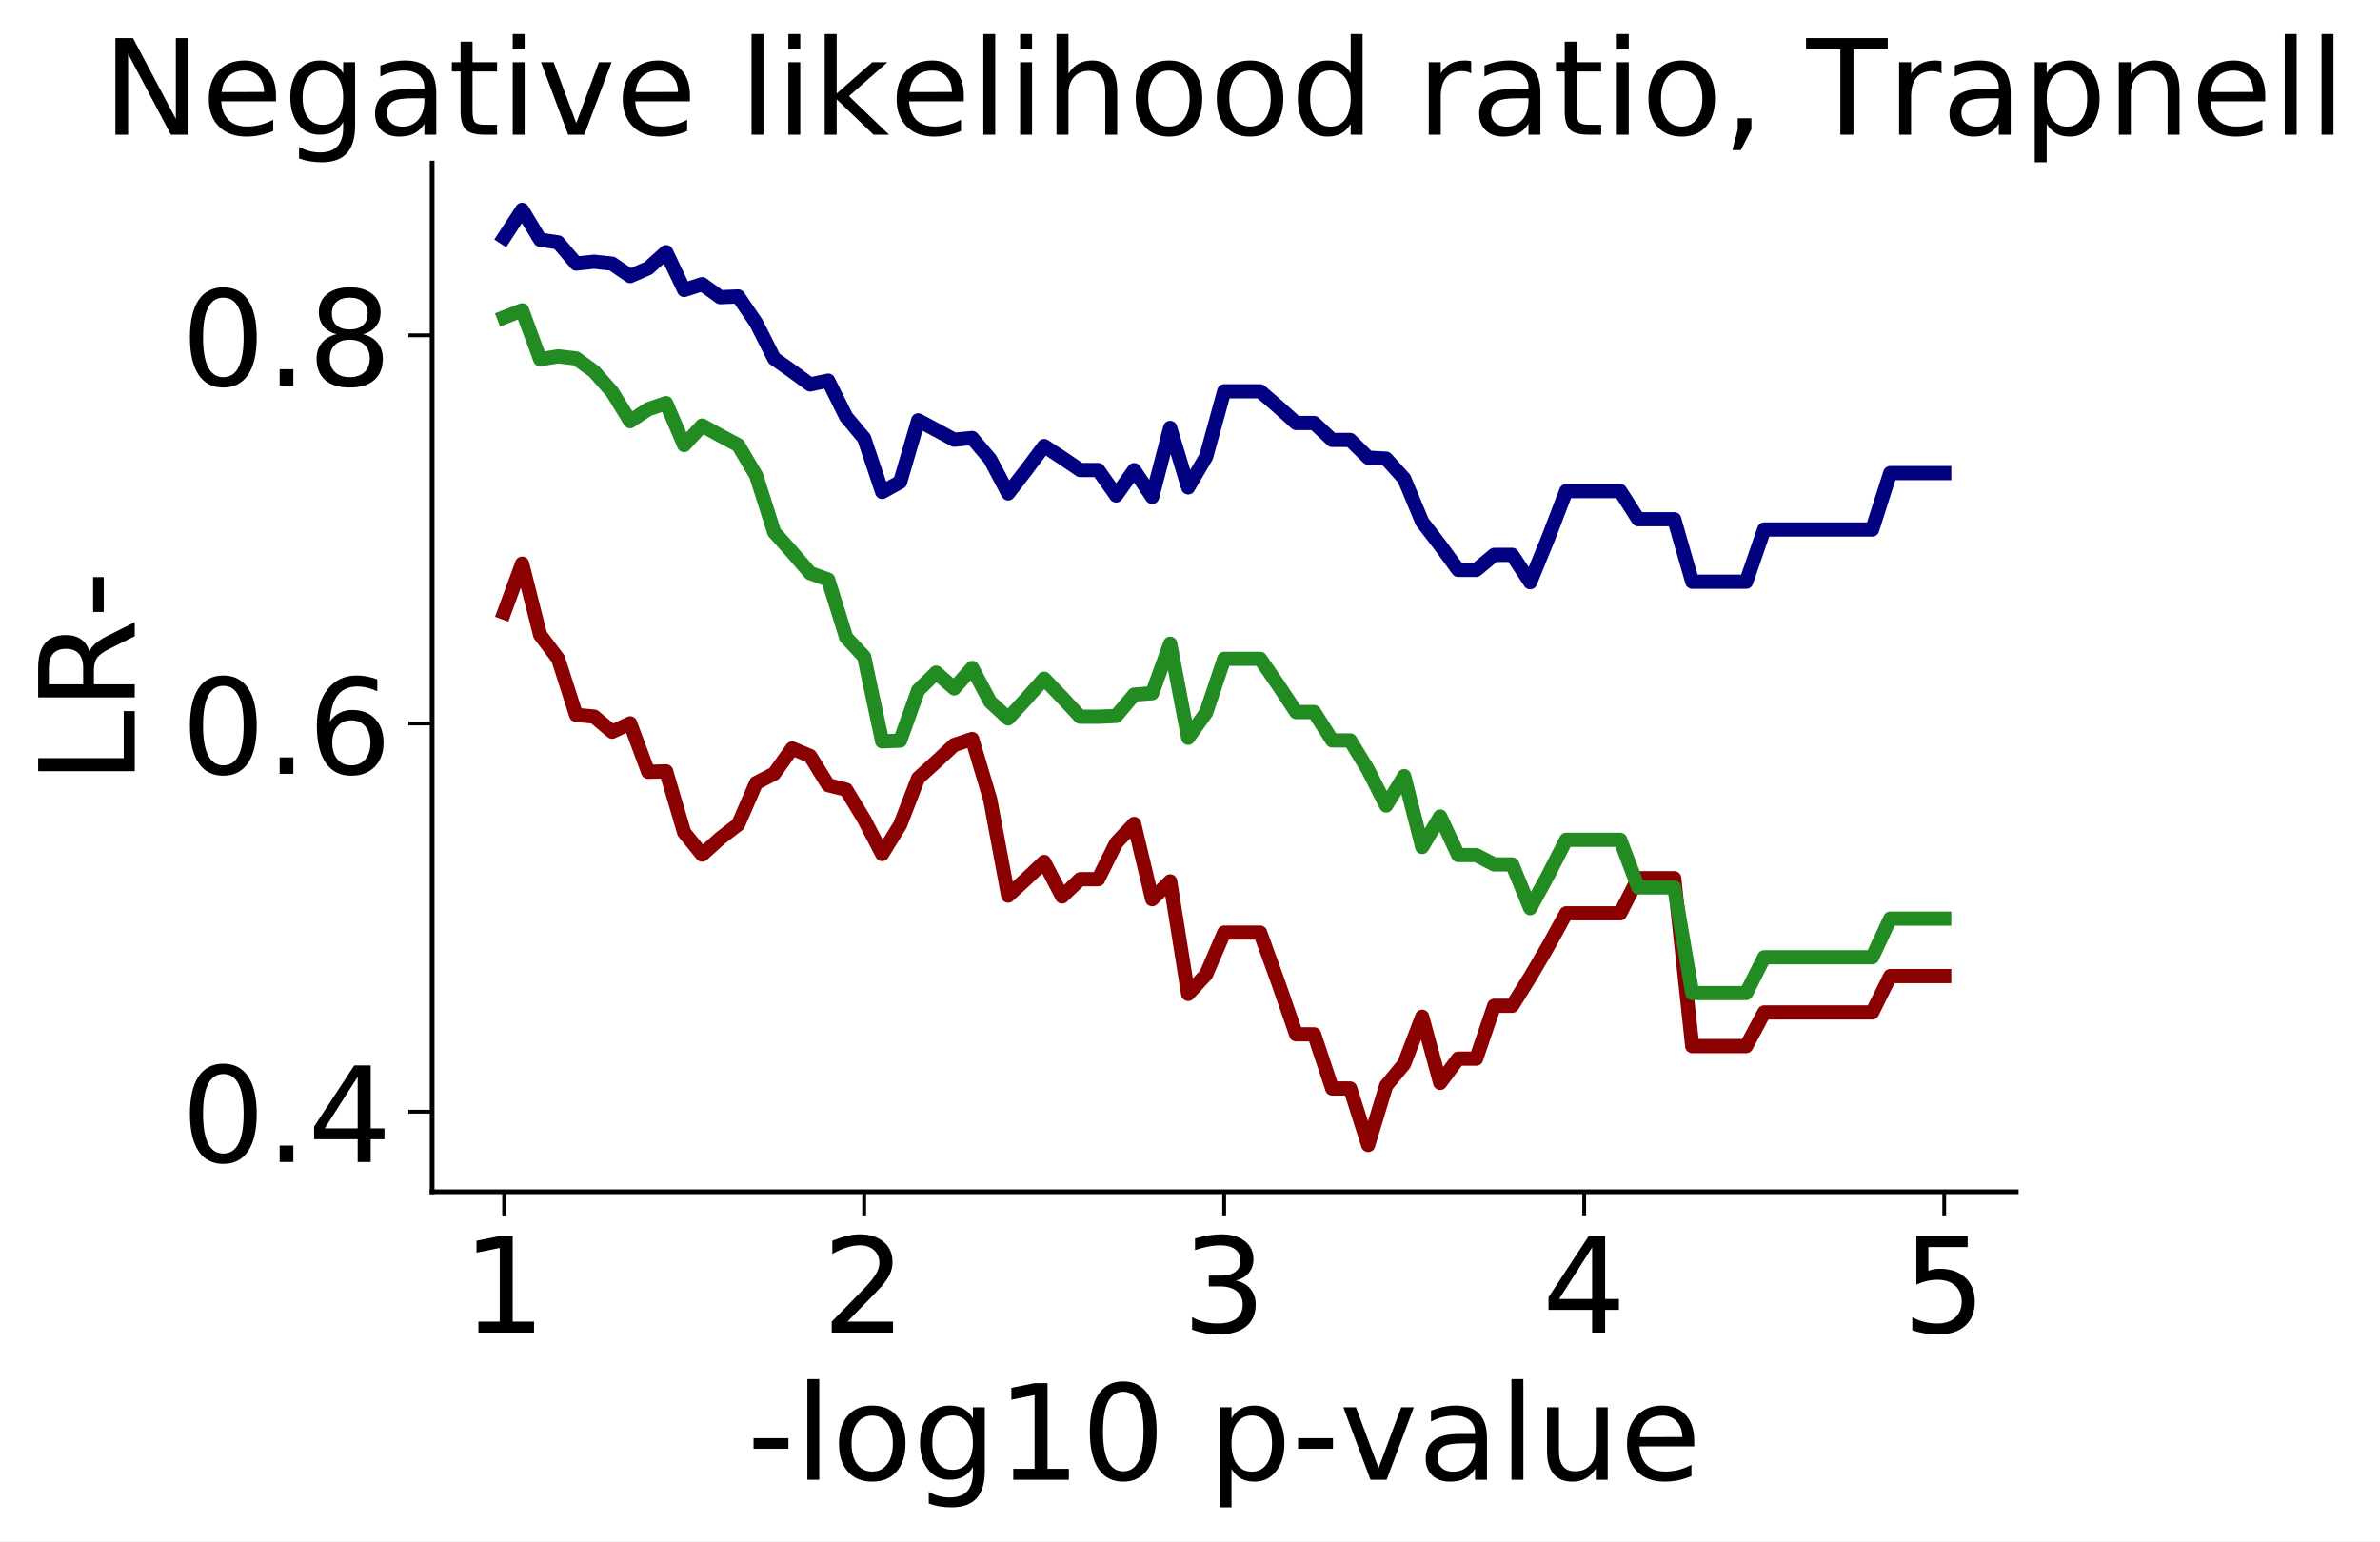
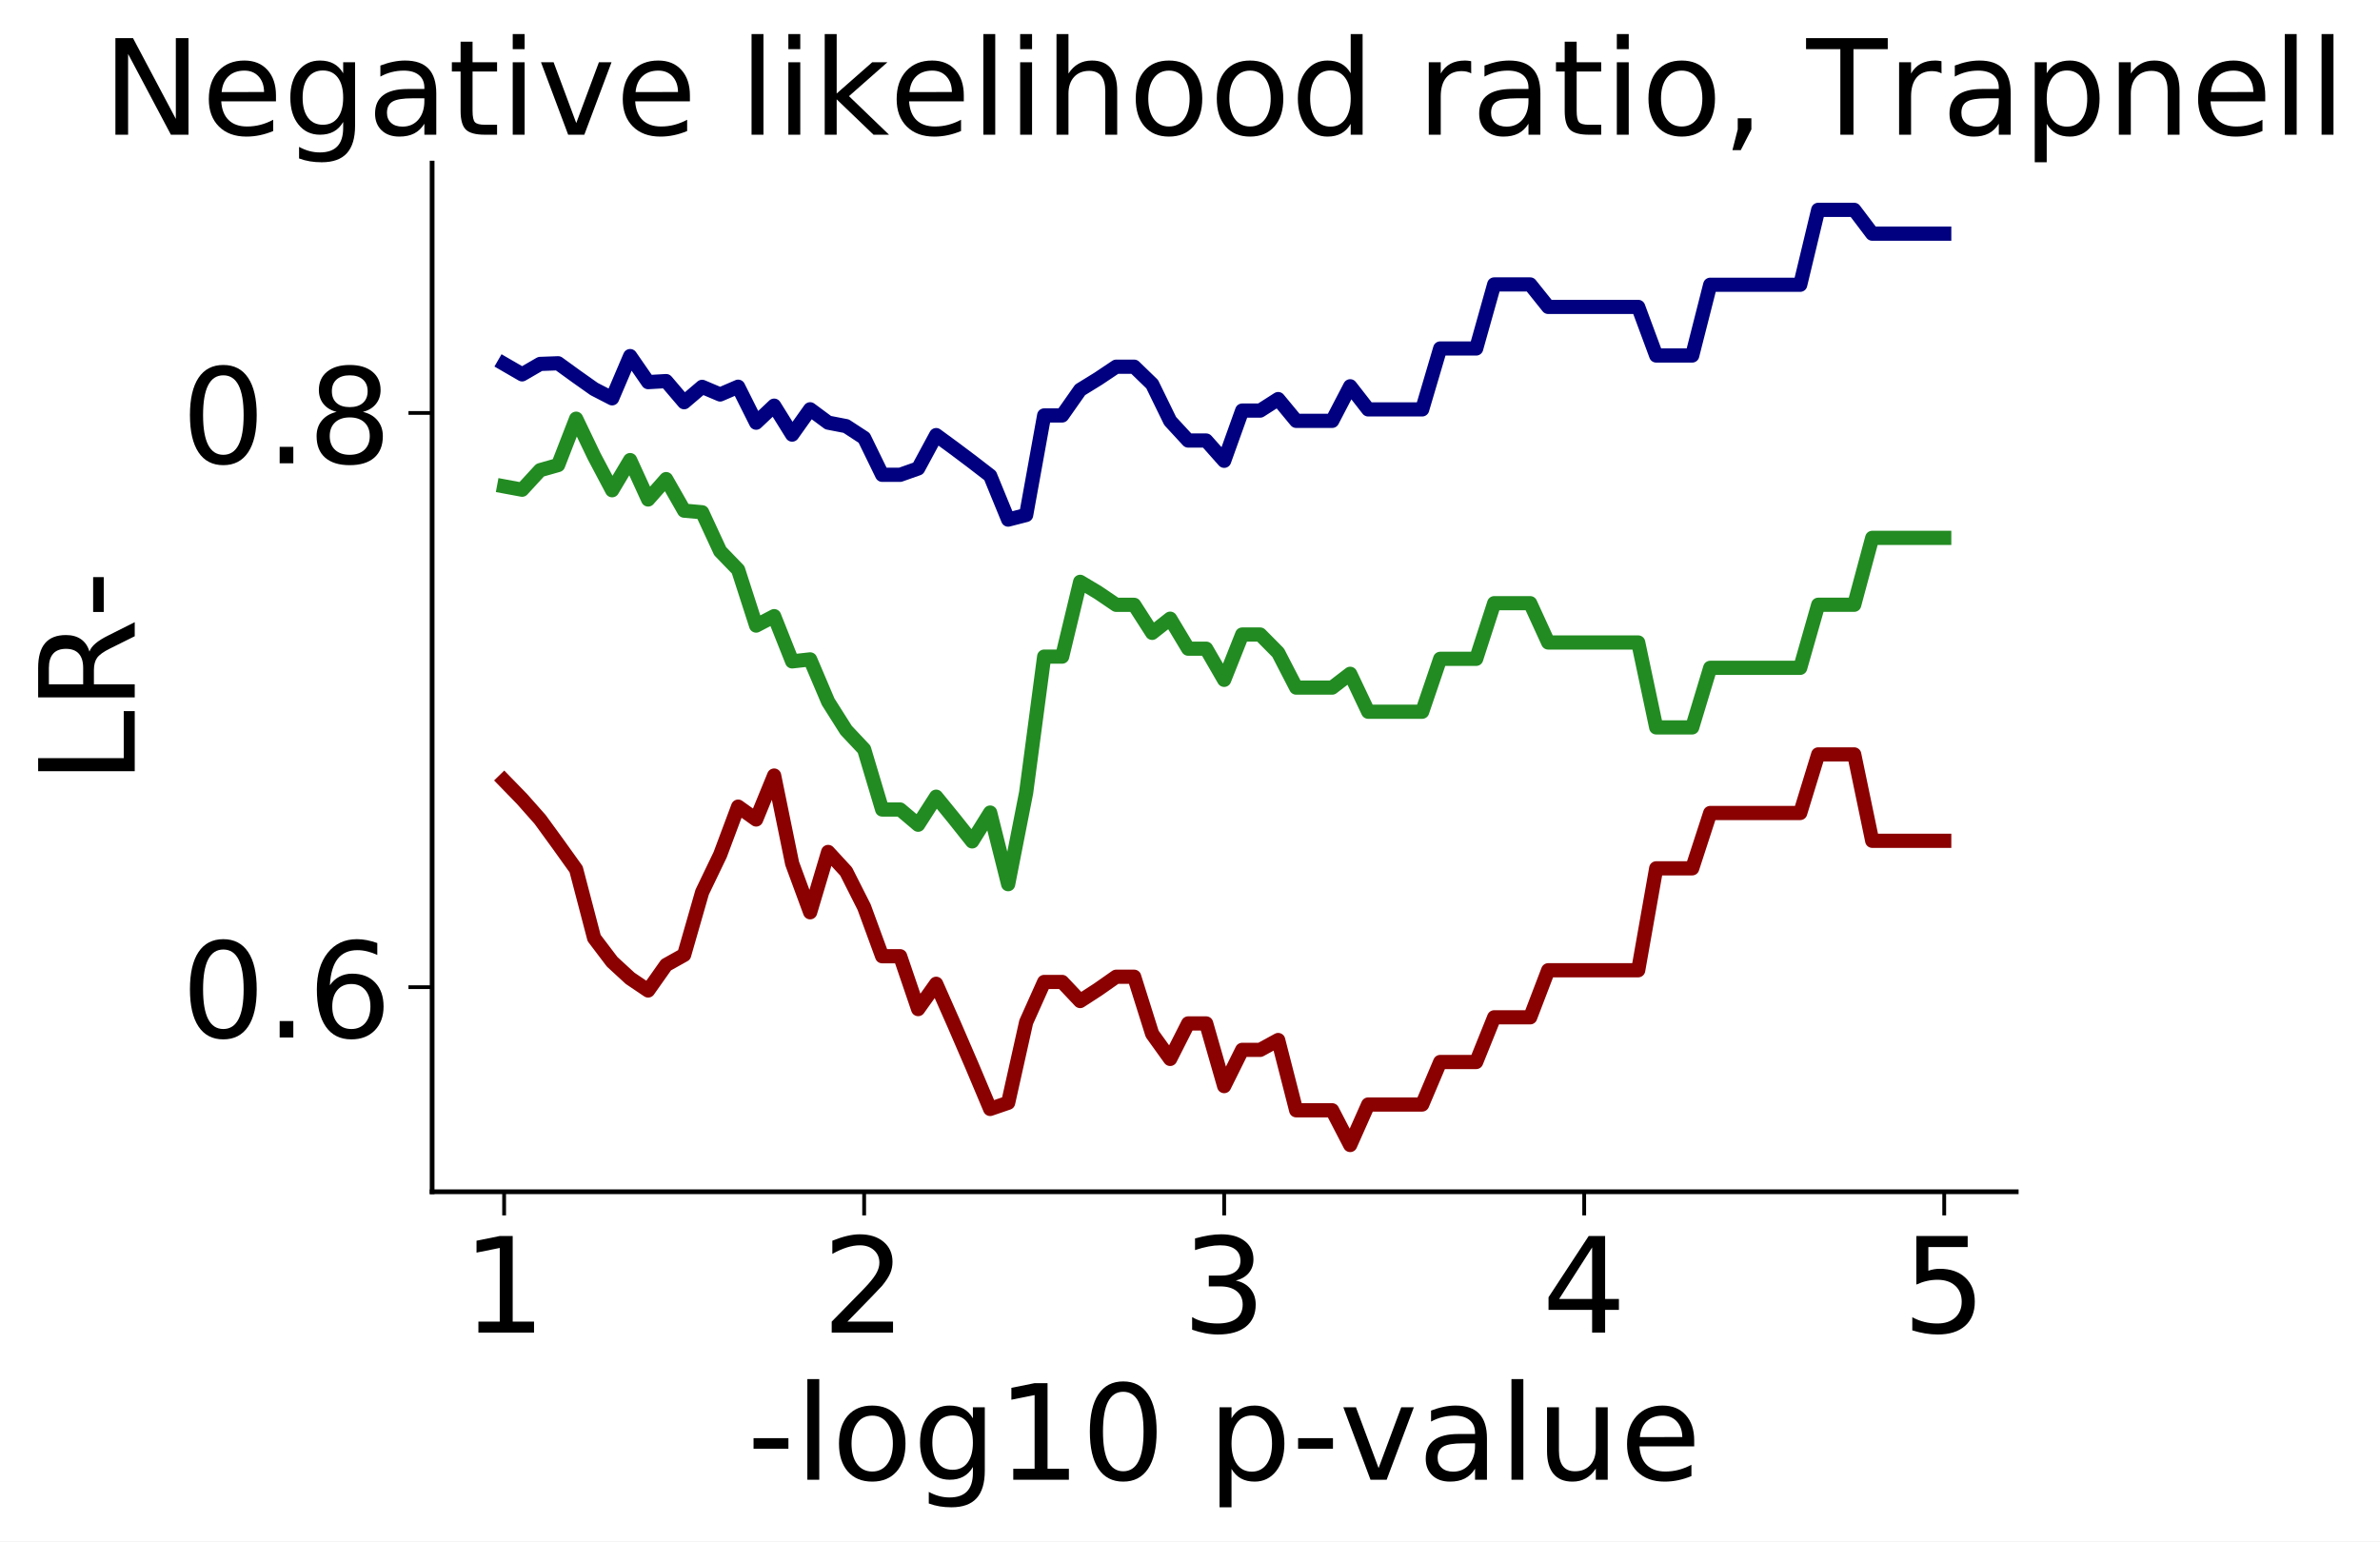
<svg xmlns="http://www.w3.org/2000/svg" xmlns:xlink="http://www.w3.org/1999/xlink" height="325.813pt" version="1.1" viewBox="0 0 503.011 325.813" width="503.011pt">
  <defs>
    <style type="text/css">
*{stroke-linecap:butt;stroke-linejoin:round;}
  </style>
  </defs>
  <g id="figure_1">
    <g id="patch_1">
      <path d="M 0 325.813  L 503.011 325.813  L 503.011 0  L 0 0  z " style="fill:#ffffff;" />
    </g>
    <g id="axes_1">
      <g id="patch_2">
        <path d="M 91.328 251.916  L 426.127 251.916  L 426.127 34.476  L 91.328 34.476  z " style="fill:#ffffff;" />
      </g>
      <g id="matplotlib.axis_1">
        <g id="xtick_1">
          <g id="line2d_1">
            <defs>
-               <path d="M 0 0  L 0 5  " id="m572f8aefb7" style="stroke:#000000;stroke-width:0.8;" />
-             </defs>
-             <g>
-               <use style="stroke:#000000;stroke-width:0.8;" x="106.546" xlink:href="#m572f8aefb7" y="251.916" />
+               <path d="M 0 0  L 0 5  " id="mf3a689c372" style="stroke:#000000;stroke-width:0.8;" />
+             </defs>
+             <g>
+               <use style="stroke:#000000;stroke-width:0.8;" x="106.546" xlink:href="#mf3a689c372" y="251.916" />
            </g>
          </g>
          <g id="text_1">
            <defs>
              <path d="M 12.406 8.297  L 28.516 8.297  L 28.516 63.922  L 10.984 60.406  L 10.984 69.391  L 28.422 72.906  L 38.281 72.906  L 38.281 8.297  L 54.391 8.297  L 54.391 0  L 12.406 0  z " id="DejaVuSans-49" />
            </defs>
            <g transform="translate(97.63818 281.6913)scale(0.28 -0.28)">
              <use xlink:href="#DejaVuSans-49" />
            </g>
          </g>
        </g>
        <g id="xtick_2">
          <g id="line2d_2">
            <g>
-               <use style="stroke:#000000;stroke-width:0.8;" x="182.637" xlink:href="#m572f8aefb7" y="251.916" />
+               <use style="stroke:#000000;stroke-width:0.8;" x="182.637" xlink:href="#mf3a689c372" y="251.916" />
            </g>
          </g>
          <g id="text_2">
            <defs>
              <path d="M 19.188 8.297  L 53.609 8.297  L 53.609 0  L 7.328 0  L 7.328 8.297  Q 12.938 14.109 22.625 23.891  Q 32.328 33.688 34.812 36.531  Q 39.547 41.844 41.422 45.531  Q 43.312 49.219 43.312 52.781  Q 43.312 58.594 39.234 62.25  Q 35.156 65.922 28.609 65.922  Q 23.969 65.922 18.812 64.312  Q 13.672 62.703 7.812 59.422  L 7.812 69.391  Q 13.766 71.781 18.938 73  Q 24.125 74.219 28.422 74.219  Q 39.75 74.219 46.484 68.547  Q 53.219 62.891 53.219 53.422  Q 53.219 48.922 51.531 44.891  Q 49.859 40.875 45.406 35.406  Q 44.188 33.984 37.641 27.219  Q 31.109 20.453 19.188 8.297  z " id="DejaVuSans-50" />
            </defs>
            <g transform="translate(173.7291 281.6913)scale(0.28 -0.28)">
              <use xlink:href="#DejaVuSans-50" />
            </g>
          </g>
        </g>
        <g id="xtick_3">
          <g id="line2d_3">
            <g>
-               <use style="stroke:#000000;stroke-width:0.8;" x="258.728" xlink:href="#m572f8aefb7" y="251.916" />
+               <use style="stroke:#000000;stroke-width:0.8;" x="258.728" xlink:href="#mf3a689c372" y="251.916" />
            </g>
          </g>
          <g id="text_3">
            <defs>
              <path d="M 40.578 39.312  Q 47.656 37.797 51.625 33  Q 55.609 28.219 55.609 21.188  Q 55.609 10.406 48.188 4.484  Q 40.766 -1.422 27.094 -1.422  Q 22.516 -1.422 17.656 -0.516  Q 12.797 0.391 7.625 2.203  L 7.625 11.719  Q 11.719 9.328 16.594 8.109  Q 21.484 6.891 26.812 6.891  Q 36.078 6.891 40.938 10.547  Q 45.797 14.203 45.797 21.188  Q 45.797 27.641 41.281 31.266  Q 36.766 34.906 28.719 34.906  L 20.219 34.906  L 20.219 43.016  L 29.109 43.016  Q 36.375 43.016 40.234 45.922  Q 44.094 48.828 44.094 54.297  Q 44.094 59.906 40.109 62.906  Q 36.141 65.922 28.719 65.922  Q 24.656 65.922 20.016 65.031  Q 15.375 64.156 9.812 62.312  L 9.812 71.094  Q 15.438 72.656 20.344 73.438  Q 25.25 74.219 29.594 74.219  Q 40.828 74.219 47.359 69.109  Q 53.906 64.016 53.906 55.328  Q 53.906 49.266 50.438 45.094  Q 46.969 40.922 40.578 39.312  z " id="DejaVuSans-51" />
            </defs>
            <g transform="translate(249.82 281.6913)scale(0.28 -0.28)">
              <use xlink:href="#DejaVuSans-51" />
            </g>
          </g>
        </g>
        <g id="xtick_4">
          <g id="line2d_4">
            <g>
-               <use style="stroke:#000000;stroke-width:0.8;" x="334.818" xlink:href="#m572f8aefb7" y="251.916" />
+               <use style="stroke:#000000;stroke-width:0.8;" x="334.818" xlink:href="#mf3a689c372" y="251.916" />
            </g>
          </g>
          <g id="text_4">
            <defs>
              <path d="M 37.797 64.312  L 12.891 25.391  L 37.797 25.391  z M 35.203 72.906  L 47.609 72.906  L 47.609 25.391  L 58.016 25.391  L 58.016 17.188  L 47.609 17.188  L 47.609 0  L 37.797 0  L 37.797 17.188  L 4.891 17.188  L 4.891 26.703  z " id="DejaVuSans-52" />
            </defs>
            <g transform="translate(325.9109 281.6913)scale(0.28 -0.28)">
              <use xlink:href="#DejaVuSans-52" />
            </g>
          </g>
        </g>
        <g id="xtick_5">
          <g id="line2d_5">
            <g>
-               <use style="stroke:#000000;stroke-width:0.8;" x="410.909" xlink:href="#m572f8aefb7" y="251.916" />
+               <use style="stroke:#000000;stroke-width:0.8;" x="410.909" xlink:href="#mf3a689c372" y="251.916" />
            </g>
          </g>
          <g id="text_5">
            <defs>
              <path d="M 10.797 72.906  L 49.516 72.906  L 49.516 64.594  L 19.828 64.594  L 19.828 46.734  Q 21.969 47.469 24.109 47.828  Q 26.266 48.188 28.422 48.188  Q 40.625 48.188 47.75 41.5  Q 54.891 34.812 54.891 23.391  Q 54.891 11.625 47.562 5.094  Q 40.234 -1.422 26.906 -1.422  Q 22.312 -1.422 17.547 -0.641  Q 12.797 0.141 7.719 1.703  L 7.719 11.625  Q 12.109 9.234 16.797 8.062  Q 21.484 6.891 26.703 6.891  Q 35.156 6.891 40.078 11.328  Q 45.016 15.766 45.016 23.391  Q 45.016 31 40.078 35.438  Q 35.156 39.891 26.703 39.891  Q 22.75 39.891 18.812 39.016  Q 14.891 38.141 10.797 36.281  z " id="DejaVuSans-53" />
            </defs>
            <g transform="translate(402.0018 281.6913)scale(0.28 -0.28)">
              <use xlink:href="#DejaVuSans-53" />
            </g>
          </g>
        </g>
        <g id="text_6">
          <defs>
            <path d="M 4.891 31.391  L 31.203 31.391  L 31.203 23.391  L 4.891 23.391  z " id="DejaVuSans-45" />
            <path d="M 9.422 75.984  L 18.406 75.984  L 18.406 0  L 9.422 0  z " id="DejaVuSans-108" />
            <path d="M 30.609 48.391  Q 23.391 48.391 19.188 42.75  Q 14.984 37.109 14.984 27.297  Q 14.984 17.484 19.156 11.844  Q 23.344 6.203 30.609 6.203  Q 37.797 6.203 41.984 11.859  Q 46.188 17.531 46.188 27.297  Q 46.188 37.016 41.984 42.703  Q 37.797 48.391 30.609 48.391  z M 30.609 56  Q 42.328 56 49.016 48.375  Q 55.719 40.766 55.719 27.297  Q 55.719 13.875 49.016 6.219  Q 42.328 -1.422 30.609 -1.422  Q 18.844 -1.422 12.172 6.219  Q 5.516 13.875 5.516 27.297  Q 5.516 40.766 12.172 48.375  Q 18.844 56 30.609 56  z " id="DejaVuSans-111" />
            <path d="M 45.406 27.984  Q 45.406 37.75 41.375 43.109  Q 37.359 48.484 30.078 48.484  Q 22.859 48.484 18.828 43.109  Q 14.797 37.75 14.797 27.984  Q 14.797 18.266 18.828 12.891  Q 22.859 7.516 30.078 7.516  Q 37.359 7.516 41.375 12.891  Q 45.406 18.266 45.406 27.984  z M 54.391 6.781  Q 54.391 -7.172 48.188 -13.984  Q 42 -20.797 29.203 -20.797  Q 24.469 -20.797 20.266 -20.094  Q 16.062 -19.391 12.109 -17.922  L 12.109 -9.188  Q 16.062 -11.328 19.922 -12.344  Q 23.781 -13.375 27.781 -13.375  Q 36.625 -13.375 41.016 -8.766  Q 45.406 -4.156 45.406 5.172  L 45.406 9.625  Q 42.625 4.781 38.281 2.391  Q 33.938 0 27.875 0  Q 17.828 0 11.672 7.656  Q 5.516 15.328 5.516 27.984  Q 5.516 40.672 11.672 48.328  Q 17.828 56 27.875 56  Q 33.938 56 38.281 53.609  Q 42.625 51.219 45.406 46.391  L 45.406 54.688  L 54.391 54.688  z " id="DejaVuSans-103" />
            <path d="M 31.781 66.406  Q 24.172 66.406 20.328 58.906  Q 16.5 51.422 16.5 36.375  Q 16.5 21.391 20.328 13.891  Q 24.172 6.391 31.781 6.391  Q 39.453 6.391 43.281 13.891  Q 47.125 21.391 47.125 36.375  Q 47.125 51.422 43.281 58.906  Q 39.453 66.406 31.781 66.406  z M 31.781 74.219  Q 44.047 74.219 50.516 64.516  Q 56.984 54.828 56.984 36.375  Q 56.984 17.969 50.516 8.266  Q 44.047 -1.422 31.781 -1.422  Q 19.531 -1.422 13.062 8.266  Q 6.594 17.969 6.594 36.375  Q 6.594 54.828 13.062 64.516  Q 19.531 74.219 31.781 74.219  z " id="DejaVuSans-48" />
            <path id="DejaVuSans-32" />
            <path d="M 18.109 8.203  L 18.109 -20.797  L 9.078 -20.797  L 9.078 54.688  L 18.109 54.688  L 18.109 46.391  Q 20.953 51.266 25.266 53.625  Q 29.594 56 35.594 56  Q 45.562 56 51.781 48.094  Q 58.016 40.188 58.016 27.297  Q 58.016 14.406 51.781 6.484  Q 45.562 -1.422 35.594 -1.422  Q 29.594 -1.422 25.266 0.953  Q 20.953 3.328 18.109 8.203  z M 48.688 27.297  Q 48.688 37.203 44.609 42.844  Q 40.531 48.484 33.406 48.484  Q 26.266 48.484 22.188 42.844  Q 18.109 37.203 18.109 27.297  Q 18.109 17.391 22.188 11.75  Q 26.266 6.109 33.406 6.109  Q 40.531 6.109 44.609 11.75  Q 48.688 17.391 48.688 27.297  z " id="DejaVuSans-112" />
            <path d="M 2.984 54.688  L 12.5 54.688  L 29.594 8.797  L 46.688 54.688  L 56.203 54.688  L 35.688 0  L 23.484 0  z " id="DejaVuSans-118" />
            <path d="M 34.281 27.484  Q 23.391 27.484 19.188 25  Q 14.984 22.516 14.984 16.5  Q 14.984 11.719 18.141 8.906  Q 21.297 6.109 26.703 6.109  Q 34.188 6.109 38.703 11.406  Q 43.219 16.703 43.219 25.484  L 43.219 27.484  z M 52.203 31.203  L 52.203 0  L 43.219 0  L 43.219 8.297  Q 40.141 3.328 35.547 0.953  Q 30.953 -1.422 24.312 -1.422  Q 15.922 -1.422 10.953 3.297  Q 6 8.016 6 15.922  Q 6 25.141 12.172 29.828  Q 18.359 34.516 30.609 34.516  L 43.219 34.516  L 43.219 35.406  Q 43.219 41.609 39.141 45  Q 35.062 48.391 27.688 48.391  Q 23 48.391 18.547 47.266  Q 14.109 46.141 10.016 43.891  L 10.016 52.203  Q 14.938 54.109 19.578 55.047  Q 24.219 56 28.609 56  Q 40.484 56 46.344 49.844  Q 52.203 43.703 52.203 31.203  z " id="DejaVuSans-97" />
            <path d="M 8.5 21.578  L 8.5 54.688  L 17.484 54.688  L 17.484 21.922  Q 17.484 14.156 20.5 10.266  Q 23.531 6.391 29.594 6.391  Q 36.859 6.391 41.078 11.031  Q 45.312 15.672 45.312 23.688  L 45.312 54.688  L 54.297 54.688  L 54.297 0  L 45.312 0  L 45.312 8.406  Q 42.047 3.422 37.719 1  Q 33.406 -1.422 27.688 -1.422  Q 18.266 -1.422 13.375 4.438  Q 8.5 10.297 8.5 21.578  z M 31.109 56  z " id="DejaVuSans-117" />
            <path d="M 56.203 29.594  L 56.203 25.203  L 14.891 25.203  Q 15.484 15.922 20.484 11.062  Q 25.484 6.203 34.422 6.203  Q 39.594 6.203 44.453 7.469  Q 49.312 8.734 54.109 11.281  L 54.109 2.781  Q 49.266 0.734 44.188 -0.344  Q 39.109 -1.422 33.891 -1.422  Q 20.797 -1.422 13.156 6.188  Q 5.516 13.812 5.516 26.812  Q 5.516 40.234 12.766 48.109  Q 20.016 56 32.328 56  Q 43.359 56 49.781 48.891  Q 56.203 41.797 56.203 29.594  z M 47.219 32.234  Q 47.125 39.594 43.094 43.984  Q 39.062 48.391 32.422 48.391  Q 24.906 48.391 20.391 44.141  Q 15.875 39.891 15.188 32.172  z " id="DejaVuSans-101" />
          </defs>
          <g transform="translate(157.8925 312.79)scale(0.28 -0.28)">
            <use xlink:href="#DejaVuSans-45" />
            <use x="36.084" xlink:href="#DejaVuSans-108" />
            <use x="63.867" xlink:href="#DejaVuSans-111" />
            <use x="125.049" xlink:href="#DejaVuSans-103" />
            <use x="188.525" xlink:href="#DejaVuSans-49" />
            <use x="252.148" xlink:href="#DejaVuSans-48" />
            <use x="315.771" xlink:href="#DejaVuSans-32" />
            <use x="347.559" xlink:href="#DejaVuSans-112" />
            <use x="411.035" xlink:href="#DejaVuSans-45" />
            <use x="447.088" xlink:href="#DejaVuSans-118" />
            <use x="506.268" xlink:href="#DejaVuSans-97" />
            <use x="567.547" xlink:href="#DejaVuSans-108" />
            <use x="595.33" xlink:href="#DejaVuSans-117" />
            <use x="658.709" xlink:href="#DejaVuSans-101" />
          </g>
        </g>
      </g>
      <g id="matplotlib.axis_2">
        <g id="ytick_1">
          <g id="line2d_6">
            <defs>
-               <path d="M 0 0  L -5 0  " id="md91ed3a9eb" style="stroke:#000000;stroke-width:0.8;" />
-             </defs>
-             <g>
-               <use style="stroke:#000000;stroke-width:0.8;" x="91.328" xlink:href="#md91ed3a9eb" y="234.99" />
+               <path d="M 0 0  L -5 0  " id="m4729ee8ceb" style="stroke:#000000;stroke-width:0.8;" />
+             </defs>
+             <g>
+               <use style="stroke:#000000;stroke-width:0.8;" x="91.328" xlink:href="#m4729ee8ceb" y="208.668" />
            </g>
          </g>
          <g id="text_7">
            <defs>
              <path d="M 10.688 12.406  L 21 12.406  L 21 0  L 10.688 0  z " id="DejaVuSans-46" />
-             </defs>
-             <g transform="translate(38.29875 245.6274)scale(0.28 -0.28)">
-               <use xlink:href="#DejaVuSans-48" />
-               <use x="63.623" xlink:href="#DejaVuSans-46" />
-               <use x="95.41" xlink:href="#DejaVuSans-52" />
-             </g>
-           </g>
-         </g>
-         <g id="ytick_2">
-           <g id="line2d_7">
-             <g>
-               <use style="stroke:#000000;stroke-width:0.8;" x="91.328" xlink:href="#md91ed3a9eb" y="152.933" />
-             </g>
-           </g>
-           <g id="text_8">
-             <defs>
              <path d="M 33.016 40.375  Q 26.375 40.375 22.484 35.828  Q 18.609 31.297 18.609 23.391  Q 18.609 15.531 22.484 10.953  Q 26.375 6.391 33.016 6.391  Q 39.656 6.391 43.531 10.953  Q 47.406 15.531 47.406 23.391  Q 47.406 31.297 43.531 35.828  Q 39.656 40.375 33.016 40.375  z M 52.594 71.297  L 52.594 62.312  Q 48.875 64.062 45.094 64.984  Q 41.312 65.922 37.594 65.922  Q 27.828 65.922 22.672 59.328  Q 17.531 52.734 16.797 39.406  Q 19.672 43.656 24.016 45.922  Q 28.375 48.188 33.594 48.188  Q 44.578 48.188 50.953 41.516  Q 57.328 34.859 57.328 23.391  Q 57.328 12.156 50.688 5.359  Q 44.047 -1.422 33.016 -1.422  Q 20.359 -1.422 13.672 8.266  Q 6.984 17.969 6.984 36.375  Q 6.984 53.656 15.188 63.938  Q 23.391 74.219 37.203 74.219  Q 40.922 74.219 44.703 73.484  Q 48.484 72.75 52.594 71.297  z " id="DejaVuSans-54" />
            </defs>
-             <g transform="translate(38.29875 163.5703)scale(0.28 -0.28)">
+             <g transform="translate(38.29875 219.3056)scale(0.28 -0.28)">
              <use xlink:href="#DejaVuSans-48" />
              <use x="63.623" xlink:href="#DejaVuSans-46" />
              <use x="95.41" xlink:href="#DejaVuSans-54" />
            </g>
          </g>
        </g>
-         <g id="ytick_3">
-           <g id="line2d_8">
-             <g>
-               <use style="stroke:#000000;stroke-width:0.8;" x="91.328" xlink:href="#md91ed3a9eb" y="70.876" />
-             </g>
-           </g>
-           <g id="text_9">
+         <g id="ytick_2">
+           <g id="line2d_7">
+             <g>
+               <use style="stroke:#000000;stroke-width:0.8;" x="91.328" xlink:href="#m4729ee8ceb" y="87.291" />
+             </g>
+           </g>
+           <g id="text_8">
            <defs>
              <path d="M 31.781 34.625  Q 24.75 34.625 20.719 30.859  Q 16.703 27.094 16.703 20.516  Q 16.703 13.922 20.719 10.156  Q 24.75 6.391 31.781 6.391  Q 38.812 6.391 42.859 10.172  Q 46.922 13.969 46.922 20.516  Q 46.922 27.094 42.891 30.859  Q 38.875 34.625 31.781 34.625  z M 21.922 38.812  Q 15.578 40.375 12.031 44.719  Q 8.5 49.078 8.5 55.328  Q 8.5 64.062 14.719 69.141  Q 20.953 74.219 31.781 74.219  Q 42.672 74.219 48.875 69.141  Q 55.078 64.062 55.078 55.328  Q 55.078 49.078 51.531 44.719  Q 48 40.375 41.703 38.812  Q 48.828 37.156 52.797 32.312  Q 56.781 27.484 56.781 20.516  Q 56.781 9.906 50.312 4.234  Q 43.844 -1.422 31.781 -1.422  Q 19.734 -1.422 13.25 4.234  Q 6.781 9.906 6.781 20.516  Q 6.781 27.484 10.781 32.312  Q 14.797 37.156 21.922 38.812  z M 18.312 54.391  Q 18.312 48.734 21.844 45.562  Q 25.391 42.391 31.781 42.391  Q 38.141 42.391 41.719 45.562  Q 45.312 48.734 45.312 54.391  Q 45.312 60.062 41.719 63.234  Q 38.141 66.406 31.781 66.406  Q 25.391 66.406 21.844 63.234  Q 18.312 60.062 18.312 54.391  z " id="DejaVuSans-56" />
            </defs>
-             <g transform="translate(38.29875 81.51332)scale(0.28 -0.28)">
+             <g transform="translate(38.29875 97.92905)scale(0.28 -0.28)">
              <use xlink:href="#DejaVuSans-48" />
              <use x="63.623" xlink:href="#DejaVuSans-46" />
              <use x="95.41" xlink:href="#DejaVuSans-56" />
            </g>
          </g>
        </g>
-         <g id="text_10">
+         <g id="text_9">
          <defs>
            <path d="M 9.812 72.906  L 19.672 72.906  L 19.672 8.297  L 55.172 8.297  L 55.172 0  L 9.812 0  z " id="DejaVuSans-76" />
            <path d="M 44.391 34.188  Q 47.562 33.109 50.562 29.594  Q 53.562 26.078 56.594 19.922  L 66.609 0  L 56 0  L 46.688 18.703  Q 43.062 26.031 39.672 28.422  Q 36.281 30.812 30.422 30.812  L 19.672 30.812  L 19.672 0  L 9.812 0  L 9.812 72.906  L 32.078 72.906  Q 44.578 72.906 50.734 67.672  Q 56.891 62.453 56.891 51.906  Q 56.891 45.016 53.688 40.469  Q 50.484 35.938 44.391 34.188  z M 19.672 64.797  L 19.672 38.922  L 32.078 38.922  Q 39.203 38.922 42.844 42.219  Q 46.484 45.516 46.484 51.906  Q 46.484 58.297 42.844 61.547  Q 39.203 64.797 32.078 64.797  z " id="DejaVuSans-82" />
          </defs>
          <g transform="translate(28.47563 165.7663)rotate(-90)scale(0.28 -0.28)">
            <use xlink:href="#DejaVuSans-76" />
            <use x="55.713" xlink:href="#DejaVuSans-82" />
            <use x="125.133" xlink:href="#DejaVuSans-45" />
          </g>
        </g>
      </g>
+       <g id="line2d_8">
+         <path clip-path="url(#p9843763e51)" d="M 106.546 165.001  L 110.35 168.916  L 114.155 173.214  L 117.959 178.443  L 121.764 183.756  L 125.568 198.283  L 129.373 203.301  L 133.178 206.803  L 136.982 209.37  L 140.787 203.975  L 144.591 201.848  L 148.396 188.595  L 152.2 180.685  L 156.005 170.507  L 159.809 173.223  L 163.614 163.937  L 167.418 182.513  L 171.223 192.836  L 175.028 180.09  L 178.832 184.218  L 182.637 191.755  L 186.441 202.129  L 190.246 202.129  L 194.05 213.302  L 197.855 207.954  L 201.659 216.56  L 205.464 225.376  L 209.268 234.41  L 213.073 233.107  L 216.877 216.06  L 220.682 207.568  L 224.487 207.568  L 228.291 211.6  L 232.096 209.13  L 235.9 206.463  L 239.705 206.463  L 243.509 218.542  L 247.314 223.836  L 251.118 216.334  L 254.923 216.334  L 258.728 229.584  L 262.532 221.921  L 266.337 221.921  L 270.141 219.842  L 273.946 234.694  L 277.75 234.694  L 281.555 234.694  L 285.359 242.032  L 289.164 233.473  L 292.968 233.473  L 296.773 233.473  L 300.577 233.473  L 304.382 224.487  L 308.187 224.487  L 311.991 224.487  L 315.796 215.04  L 319.6 215.04  L 323.405 215.04  L 327.209 205.095  L 331.014 205.095  L 334.818 205.095  L 338.623 205.095  L 342.428 205.095  L 346.232 205.095  L 350.037 183.549  L 353.841 183.549  L 357.646 183.549  L 361.45 171.852  L 365.255 171.852  L 369.059 171.852  L 372.864 171.852  L 376.668 171.852  L 380.473 171.852  L 384.277 159.467  L 388.082 159.467  L 391.887 159.467  L 395.691 177.73  L 399.496 177.73  L 403.3 177.73  L 407.105 177.73  L 410.909 177.73  " style="fill:none;stroke:#8b0000;stroke-linecap:square;stroke-width:3;" />
+       </g>
      <g id="line2d_9">
-         <path clip-path="url(#peff6121cc9)" d="M 106.546 129.489  L 110.35 119.148  L 114.155 134.199  L 117.959 139.25  L 121.764 151.119  L 125.568 151.47  L 129.373 154.675  L 133.178 152.897  L 136.982 163.147  L 140.787 163.05  L 144.591 175.964  L 148.396 180.651  L 152.2 177.207  L 156.005 174.281  L 159.809 165.51  L 163.614 163.537  L 167.418 158.216  L 171.223 159.802  L 175.028 165.96  L 178.832 166.92  L 182.637 173.215  L 186.441 180.529  L 190.246 174.354  L 194.05 164.491  L 197.855 161.03  L 201.659 157.477  L 205.464 156.215  L 209.268 168.95  L 213.073 189.322  L 216.877 185.814  L 220.682 182.198  L 224.487 189.504  L 228.291 185.849  L 232.096 185.849  L 235.9 178.18  L 239.705 174.153  L 243.509 190.078  L 247.314 186.306  L 251.118 210.108  L 254.923 205.96  L 258.728 197.134  L 262.532 197.134  L 266.337 197.134  L 270.141 207.671  L 273.946 218.646  L 277.75 218.646  L 281.555 230.088  L 285.359 230.088  L 289.164 242.032  L 292.968 229.496  L 296.773 224.888  L 300.577 214.926  L 304.382 228.906  L 308.187 223.784  L 311.991 223.784  L 315.796 212.61  L 319.6 212.61  L 323.405 206.5  L 327.209 199.995  L 331.014 193.056  L 334.818 193.056  L 338.623 193.056  L 342.428 193.056  L 346.232 185.639  L 350.037 185.639  L 353.841 185.639  L 357.646 221.128  L 361.45 221.128  L 365.255 221.128  L 369.059 221.128  L 372.864 214.013  L 376.668 214.013  L 380.473 214.013  L 384.277 214.013  L 388.082 214.013  L 391.887 214.013  L 395.691 214.013  L 399.496 206.33  L 403.3 206.33  L 407.105 206.33  L 410.909 206.33  " style="fill:none;stroke:#8b0000;stroke-linecap:square;stroke-width:3;" />
+         <path clip-path="url(#p9843763e51)" d="M 106.546 102.811  L 110.35 103.518  L 114.155 99.382  L 117.959 98.302  L 121.764 88.505  L 125.568 96.438  L 129.373 103.629  L 133.178 97.253  L 136.982 105.582  L 140.787 101.272  L 144.591 107.944  L 148.396 108.285  L 152.2 116.503  L 156.005 120.442  L 159.809 132.235  L 163.614 130.24  L 167.418 139.805  L 171.223 139.381  L 175.028 148.335  L 178.832 154.349  L 182.637 158.396  L 186.441 171.113  L 190.246 171.113  L 194.05 174.332  L 197.855 168.404  L 201.659 173.069  L 205.464 177.854  L 209.268 171.761  L 213.073 186.899  L 216.877 167.533  L 220.682 138.796  L 224.487 138.796  L 228.291 122.99  L 232.096 125.27  L 235.9 127.849  L 239.705 127.849  L 243.509 133.774  L 247.314 130.779  L 251.118 137.12  L 254.923 137.12  L 258.728 143.707  L 262.532 134.127  L 266.337 134.127  L 270.141 137.974  L 273.946 145.345  L 277.75 145.345  L 281.555 145.345  L 285.359 142.428  L 289.164 150.448  L 292.968 150.448  L 296.773 150.448  L 300.577 150.448  L 304.382 139.263  L 308.187 139.263  L 311.991 139.263  L 315.796 127.504  L 319.6 127.504  L 323.405 127.504  L 327.209 135.81  L 331.014 135.81  L 334.818 135.81  L 338.623 135.81  L 342.428 135.81  L 346.232 135.81  L 350.037 153.759  L 353.841 153.759  L 357.646 153.759  L 361.45 141.168  L 365.255 141.168  L 369.059 141.168  L 372.864 141.168  L 376.668 141.168  L 380.473 141.168  L 384.277 127.835  L 388.082 127.835  L 391.887 127.835  L 395.691 113.695  L 399.496 113.695  L 403.3 113.695  L 407.105 113.695  L 410.909 113.695  " style="fill:none;stroke:#228b22;stroke-linecap:square;stroke-width:3;" />
      </g>
      <g id="line2d_10">
-         <path clip-path="url(#peff6121cc9)" d="M 106.546 67.079  L 110.35 65.591  L 114.155 75.937  L 117.959 75.318  L 121.764 75.768  L 125.568 78.532  L 129.373 82.848  L 133.178 89.032  L 136.982 86.503  L 140.787 85.212  L 144.591 94.082  L 148.396 89.956  L 152.2 92.061  L 156.005 94.086  L 159.809 100.503  L 163.614 112.469  L 167.418 116.734  L 171.223 121.151  L 175.028 122.517  L 178.832 134.742  L 182.637 138.828  L 186.441 156.709  L 190.246 156.558  L 194.05 145.914  L 197.855 142.179  L 201.659 145.517  L 205.464 141.186  L 209.268 148.33  L 213.073 151.861  L 216.877 147.726  L 220.682 143.464  L 224.487 147.426  L 228.291 151.507  L 232.096 151.507  L 235.9 151.344  L 239.705 146.828  L 243.509 146.531  L 247.314 136.072  L 251.118 155.958  L 254.923 150.622  L 258.728 139.268  L 262.532 139.268  L 266.337 139.268  L 270.141 144.773  L 273.946 150.514  L 277.75 150.514  L 281.555 156.507  L 285.359 156.507  L 289.164 162.77  L 292.968 170.273  L 296.773 164.057  L 300.577 179.037  L 304.382 172.589  L 308.187 180.757  L 311.991 180.757  L 315.796 182.721  L 319.6 182.721  L 323.405 191.972  L 327.209 184.977  L 331.014 177.515  L 334.818 177.515  L 338.623 177.515  L 342.428 177.515  L 346.232 187.583  L 350.037 187.583  L 353.841 187.583  L 357.646 209.915  L 361.45 209.915  L 365.255 209.915  L 369.059 209.915  L 372.864 202.352  L 376.668 202.352  L 380.473 202.352  L 384.277 202.352  L 388.082 202.352  L 391.887 202.352  L 395.691 202.352  L 399.496 194.184  L 403.3 194.184  L 407.105 194.184  L 410.909 194.184  " style="fill:none;stroke:#228b22;stroke-linecap:square;stroke-width:3;" />
-       </g>
-       <g id="line2d_11">
-         <path clip-path="url(#peff6121cc9)" d="M 106.546 50.192  L 110.35 44.359  L 114.155 50.667  L 117.959 51.24  L 121.764 55.719  L 125.568 55.325  L 129.373 55.74  L 133.178 58.355  L 136.982 56.704  L 140.787 53.291  L 144.591 61.29  L 148.396 60.069  L 152.2 62.819  L 156.005 62.656  L 159.809 68.248  L 163.614 75.783  L 167.418 78.473  L 171.223 81.26  L 175.028 80.452  L 178.832 88.108  L 182.637 92.645  L 186.441 103.987  L 190.246 101.9  L 194.05 88.857  L 197.855 90.877  L 201.659 92.949  L 205.464 92.585  L 209.268 97.077  L 213.073 104.298  L 216.877 99.368  L 220.682 94.286  L 224.487 96.78  L 228.291 99.35  L 232.096 99.35  L 235.9 104.735  L 239.705 99.369  L 243.509 105.046  L 247.314 90.453  L 251.118 103.028  L 254.923 96.53  L 258.728 82.705  L 262.532 82.705  L 266.337 82.705  L 270.141 85.991  L 273.946 89.419  L 277.75 89.419  L 281.555 92.999  L 285.359 92.999  L 289.164 96.741  L 292.968 96.95  L 296.773 101.181  L 300.577 110.312  L 304.382 115.251  L 308.187 120.466  L 311.991 120.466  L 315.796 117.292  L 319.6 117.292  L 323.405 123.07  L 327.209 113.747  L 331.014 103.803  L 334.818 103.803  L 338.623 103.803  L 342.428 103.803  L 346.232 109.756  L 350.037 109.756  L 353.841 109.756  L 357.646 122.964  L 361.45 122.964  L 365.255 122.964  L 369.059 122.964  L 372.864 111.925  L 376.668 111.925  L 380.473 111.925  L 384.277 111.925  L 388.082 111.925  L 391.887 111.925  L 395.691 111.925  L 399.496 100.003  L 403.3 100.003  L 407.105 100.003  L 410.909 100.003  " style="fill:none;stroke:#000080;stroke-linecap:square;stroke-width:3;" />
+         <path clip-path="url(#p9843763e51)" d="M 106.546 76.93  L 110.35 79.132  L 114.155 76.928  L 117.959 76.788  L 121.764 79.546  L 125.568 82.235  L 129.373 84.197  L 133.178 75.27  L 136.982 80.773  L 140.787 80.555  L 144.591 85.02  L 148.396 81.774  L 152.2 83.384  L 156.005 81.745  L 159.809 89.347  L 163.614 85.75  L 167.418 91.868  L 171.223 86.518  L 175.028 89.337  L 178.832 90.077  L 182.637 92.56  L 186.441 100.364  L 190.246 100.364  L 194.05 99.021  L 197.855 91.972  L 201.659 94.757  L 205.464 97.615  L 209.268 100.549  L 213.073 109.835  L 216.877 108.858  L 220.682 87.818  L 224.487 87.818  L 228.291 82.404  L 232.096 80.059  L 235.9 77.514  L 239.705 77.514  L 243.509 81.202  L 247.314 88.996  L 251.118 93.119  L 254.923 93.119  L 258.728 97.404  L 262.532 86.79  L 266.337 86.79  L 270.141 84.358  L 273.946 88.961  L 277.75 88.961  L 281.555 88.961  L 285.359 81.654  L 289.164 86.539  L 292.968 86.539  L 296.773 86.539  L 300.577 86.539  L 304.382 73.661  L 308.187 73.661  L 311.991 73.661  L 315.796 60.123  L 319.6 60.123  L 323.405 60.123  L 327.209 64.875  L 331.014 64.875  L 334.818 64.875  L 338.623 64.875  L 342.428 64.875  L 346.232 64.875  L 350.037 75.147  L 353.841 75.147  L 357.646 75.147  L 361.45 60.193  L 365.255 60.193  L 369.059 60.193  L 372.864 60.193  L 376.668 60.193  L 380.473 60.193  L 384.277 44.359  L 388.082 44.359  L 391.887 44.359  L 395.691 49.39  L 399.496 49.39  L 403.3 49.39  L 407.105 49.39  L 410.909 49.39  " style="fill:none;stroke:#000080;stroke-linecap:square;stroke-width:3;" />
      </g>
      <g id="patch_3">
        <path d="M 91.328 251.916  L 91.328 34.476  " style="fill:none;stroke:#000000;stroke-linecap:square;stroke-linejoin:miter;" />
      </g>
      <g id="patch_4">
        <path d="M 91.328 251.916  L 426.127 251.916  " style="fill:none;stroke:#000000;stroke-linecap:square;stroke-linejoin:miter;" />
      </g>
-       <g id="text_11">
+       <g id="text_10">
        <defs>
          <path d="M 9.812 72.906  L 23.094 72.906  L 55.422 11.922  L 55.422 72.906  L 64.984 72.906  L 64.984 0  L 51.703 0  L 19.391 60.984  L 19.391 0  L 9.812 0  z " id="DejaVuSans-78" />
          <path d="M 18.312 70.219  L 18.312 54.688  L 36.812 54.688  L 36.812 47.703  L 18.312 47.703  L 18.312 18.016  Q 18.312 11.328 20.141 9.422  Q 21.969 7.516 27.594 7.516  L 36.812 7.516  L 36.812 0  L 27.594 0  Q 17.188 0 13.234 3.875  Q 9.281 7.766 9.281 18.016  L 9.281 47.703  L 2.688 47.703  L 2.688 54.688  L 9.281 54.688  L 9.281 70.219  z " id="DejaVuSans-116" />
          <path d="M 9.422 54.688  L 18.406 54.688  L 18.406 0  L 9.422 0  z M 9.422 75.984  L 18.406 75.984  L 18.406 64.594  L 9.422 64.594  z " id="DejaVuSans-105" />
          <path d="M 9.078 75.984  L 18.109 75.984  L 18.109 31.109  L 44.922 54.688  L 56.391 54.688  L 27.391 29.109  L 57.625 0  L 45.906 0  L 18.109 26.703  L 18.109 0  L 9.078 0  z " id="DejaVuSans-107" />
          <path d="M 54.891 33.016  L 54.891 0  L 45.906 0  L 45.906 32.719  Q 45.906 40.484 42.875 44.328  Q 39.844 48.188 33.797 48.188  Q 26.516 48.188 22.312 43.547  Q 18.109 38.922 18.109 30.906  L 18.109 0  L 9.078 0  L 9.078 75.984  L 18.109 75.984  L 18.109 46.188  Q 21.344 51.125 25.703 53.562  Q 30.078 56 35.797 56  Q 45.219 56 50.047 50.172  Q 54.891 44.344 54.891 33.016  z " id="DejaVuSans-104" />
          <path d="M 45.406 46.391  L 45.406 75.984  L 54.391 75.984  L 54.391 0  L 45.406 0  L 45.406 8.203  Q 42.578 3.328 38.25 0.953  Q 33.938 -1.422 27.875 -1.422  Q 17.969 -1.422 11.734 6.484  Q 5.516 14.406 5.516 27.297  Q 5.516 40.188 11.734 48.094  Q 17.969 56 27.875 56  Q 33.938 56 38.25 53.625  Q 42.578 51.266 45.406 46.391  z M 14.797 27.297  Q 14.797 17.391 18.875 11.75  Q 22.953 6.109 30.078 6.109  Q 37.203 6.109 41.297 11.75  Q 45.406 17.391 45.406 27.297  Q 45.406 37.203 41.297 42.844  Q 37.203 48.484 30.078 48.484  Q 22.953 48.484 18.875 42.844  Q 14.797 37.203 14.797 27.297  z " id="DejaVuSans-100" />
          <path d="M 41.109 46.297  Q 39.594 47.172 37.812 47.578  Q 36.031 48 33.891 48  Q 26.266 48 22.188 43.047  Q 18.109 38.094 18.109 28.812  L 18.109 0  L 9.078 0  L 9.078 54.688  L 18.109 54.688  L 18.109 46.188  Q 20.953 51.172 25.484 53.578  Q 30.031 56 36.531 56  Q 37.453 56 38.578 55.875  Q 39.703 55.766 41.062 55.516  z " id="DejaVuSans-114" />
          <path d="M 11.719 12.406  L 22.016 12.406  L 22.016 4  L 14.016 -11.625  L 7.719 -11.625  L 11.719 4  z " id="DejaVuSans-44" />
          <path d="M -0.297 72.906  L 61.375 72.906  L 61.375 64.594  L 35.5 64.594  L 35.5 0  L 25.594 0  L 25.594 64.594  L -0.297 64.594  z " id="DejaVuSans-84" />
          <path d="M 54.891 33.016  L 54.891 0  L 45.906 0  L 45.906 32.719  Q 45.906 40.484 42.875 44.328  Q 39.844 48.188 33.797 48.188  Q 26.516 48.188 22.312 43.547  Q 18.109 38.922 18.109 30.906  L 18.109 0  L 9.078 0  L 9.078 54.688  L 18.109 54.688  L 18.109 46.188  Q 21.344 51.125 25.703 53.562  Q 30.078 56 35.797 56  Q 45.219 56 50.047 50.172  Q 54.891 44.344 54.891 33.016  z " id="DejaVuSans-110" />
        </defs>
        <g transform="translate(21.64406 28.47563)scale(0.28 -0.28)">
          <use xlink:href="#DejaVuSans-78" />
          <use x="74.805" xlink:href="#DejaVuSans-101" />
          <use x="136.328" xlink:href="#DejaVuSans-103" />
          <use x="199.805" xlink:href="#DejaVuSans-97" />
          <use x="261.084" xlink:href="#DejaVuSans-116" />
          <use x="300.293" xlink:href="#DejaVuSans-105" />
          <use x="328.076" xlink:href="#DejaVuSans-118" />
          <use x="387.256" xlink:href="#DejaVuSans-101" />
          <use x="448.779" xlink:href="#DejaVuSans-32" />
          <use x="480.566" xlink:href="#DejaVuSans-108" />
          <use x="508.35" xlink:href="#DejaVuSans-105" />
          <use x="536.133" xlink:href="#DejaVuSans-107" />
          <use x="593.996" xlink:href="#DejaVuSans-101" />
          <use x="655.52" xlink:href="#DejaVuSans-108" />
          <use x="683.303" xlink:href="#DejaVuSans-105" />
          <use x="711.086" xlink:href="#DejaVuSans-104" />
          <use x="774.465" xlink:href="#DejaVuSans-111" />
          <use x="835.646" xlink:href="#DejaVuSans-111" />
          <use x="896.828" xlink:href="#DejaVuSans-100" />
          <use x="960.305" xlink:href="#DejaVuSans-32" />
          <use x="992.092" xlink:href="#DejaVuSans-114" />
          <use x="1033.205" xlink:href="#DejaVuSans-97" />
          <use x="1094.484" xlink:href="#DejaVuSans-116" />
          <use x="1133.693" xlink:href="#DejaVuSans-105" />
          <use x="1161.477" xlink:href="#DejaVuSans-111" />
          <use x="1222.658" xlink:href="#DejaVuSans-44" />
          <use x="1254.445" xlink:href="#DejaVuSans-32" />
          <use x="1286.232" xlink:href="#DejaVuSans-84" />
          <use x="1347.098" xlink:href="#DejaVuSans-114" />
          <use x="1388.211" xlink:href="#DejaVuSans-97" />
          <use x="1449.49" xlink:href="#DejaVuSans-112" />
          <use x="1512.967" xlink:href="#DejaVuSans-110" />
          <use x="1576.346" xlink:href="#DejaVuSans-101" />
          <use x="1637.869" xlink:href="#DejaVuSans-108" />
          <use x="1665.652" xlink:href="#DejaVuSans-108" />
        </g>
      </g>
    </g>
  </g>
  <defs>
-     <clipPath id="peff6121cc9">
+     <clipPath id="p9843763e51">
      <rect height="217.44" width="334.8" x="91.328" y="34.476" />
    </clipPath>
  </defs>
</svg>
